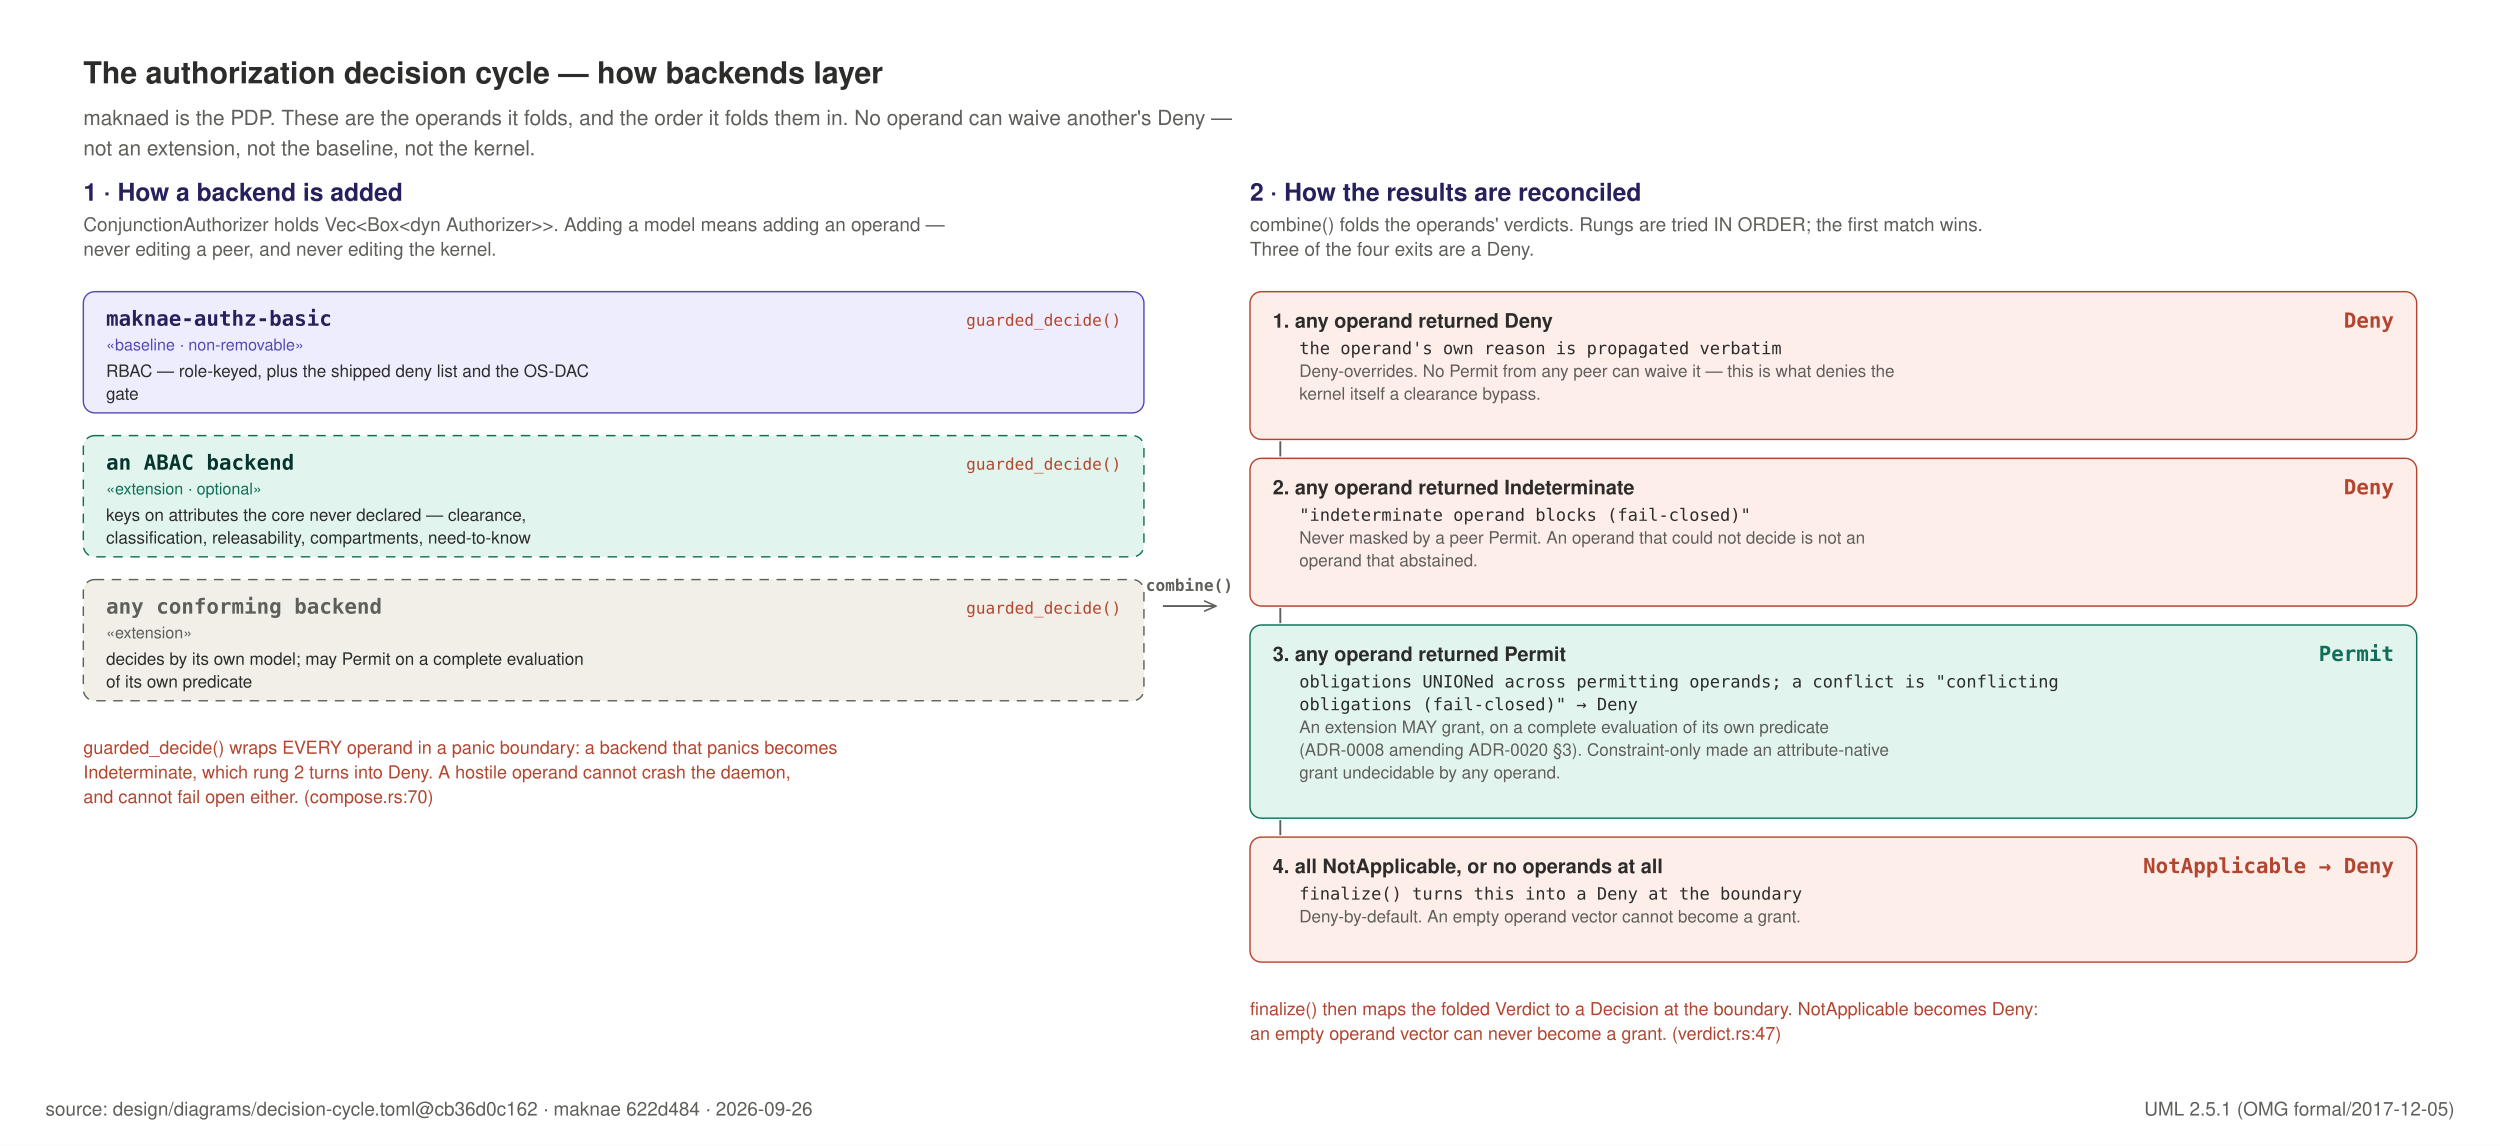
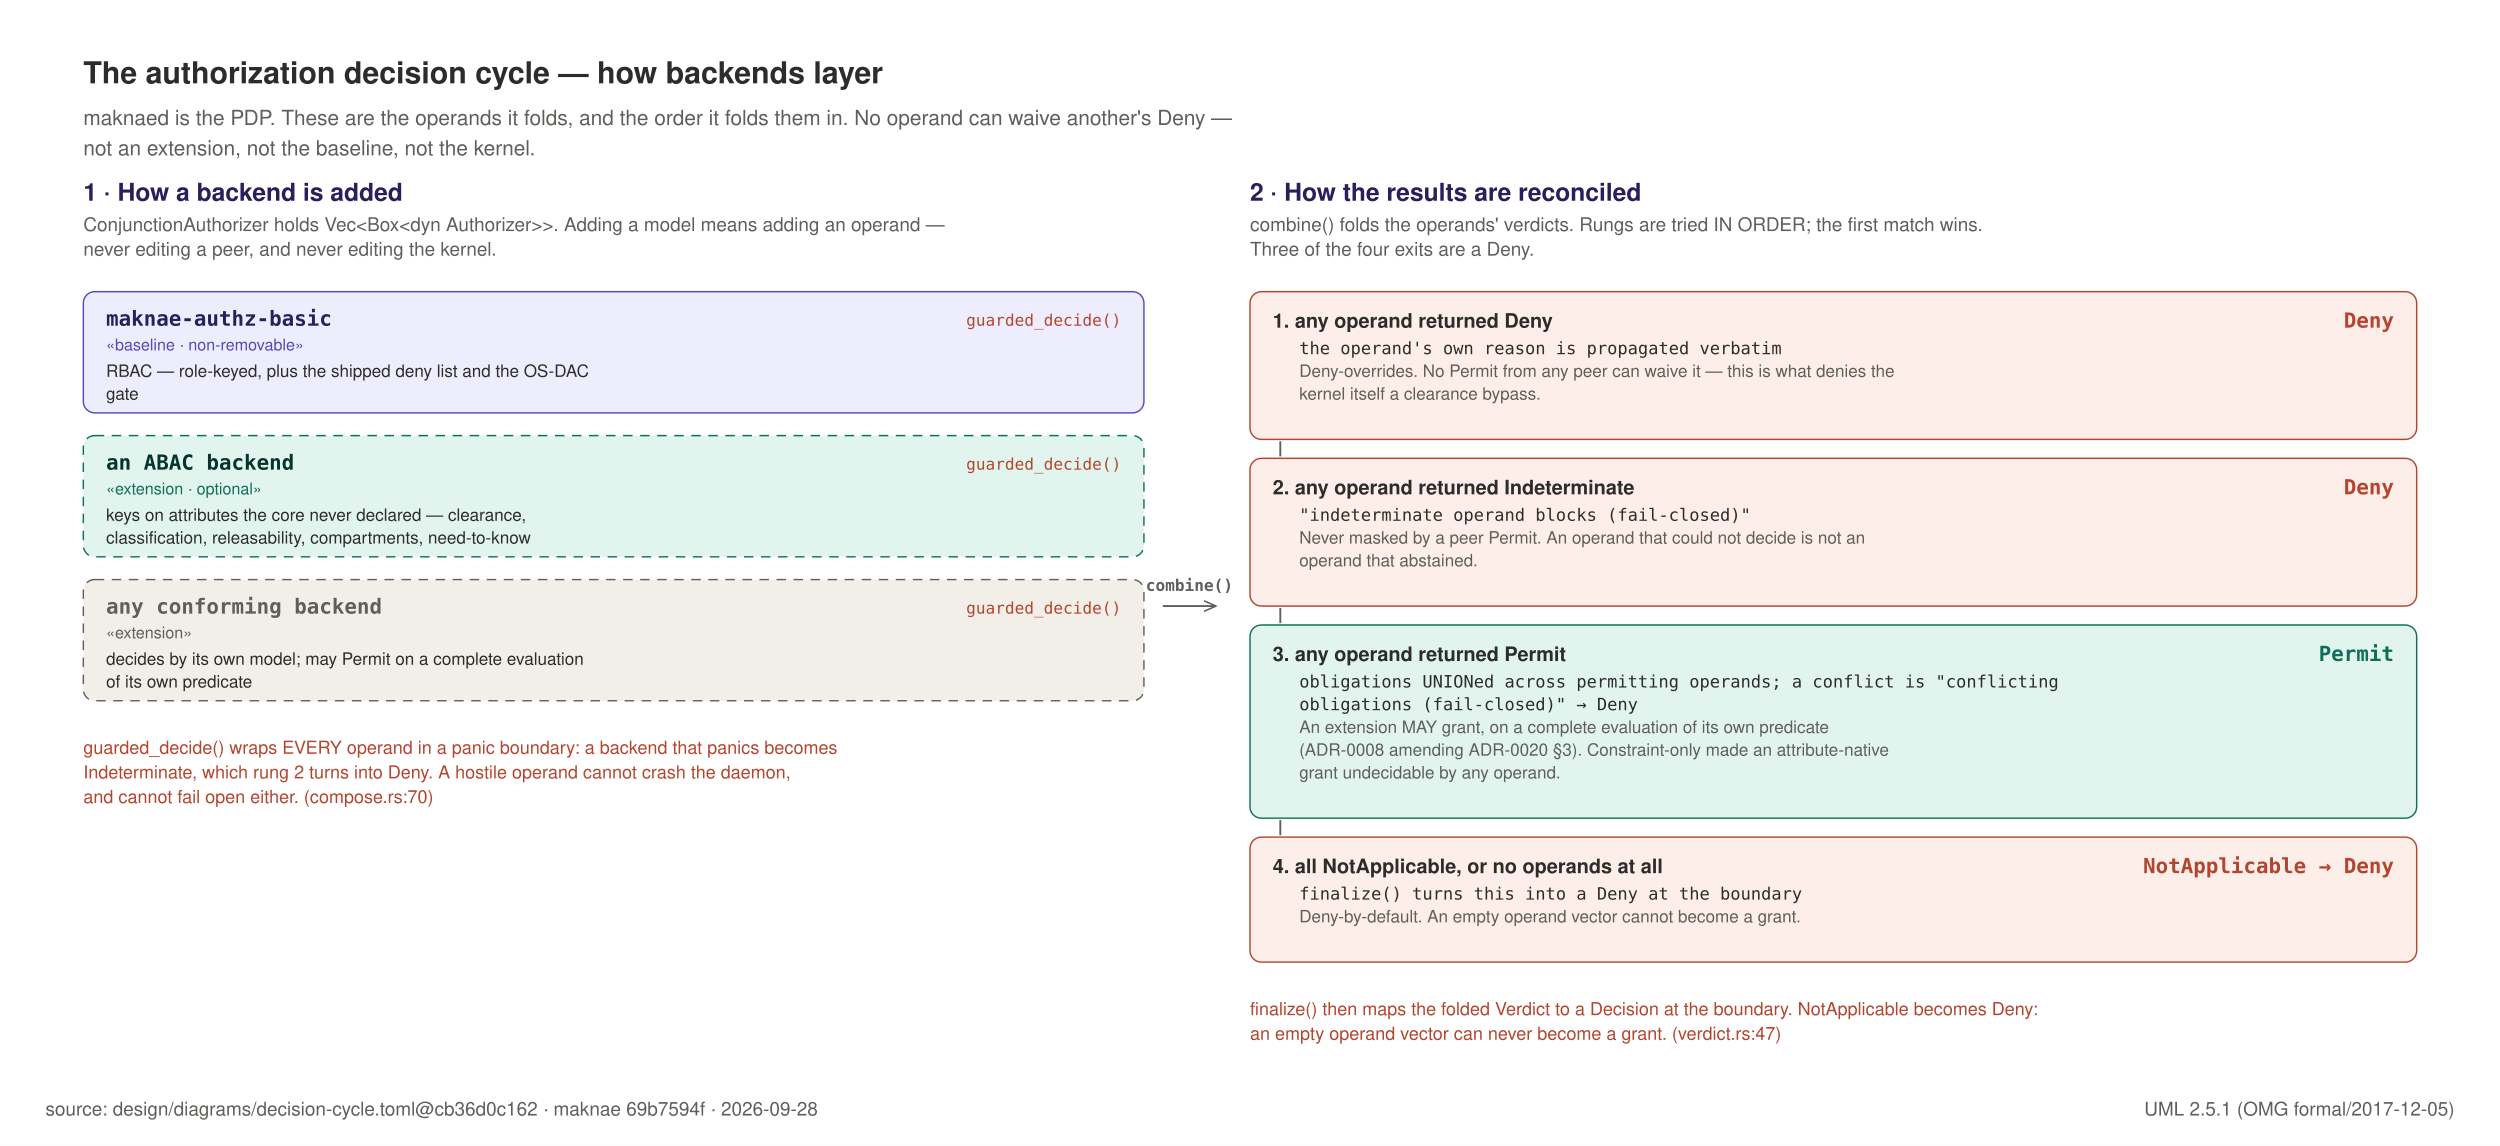
<svg xmlns="http://www.w3.org/2000/svg" width="1320" height="605" viewBox="0 0 1320 605" role="img">
  <rect x="0" y="0" width="1320" height="605" fill="#FFFFFF" />
  <text x="44" y="44" text-anchor="start" font-family="Helvetica, Arial, sans-serif" font-size="16" font-weight="600" fill="#2C2C2A">The authorization decision cycle — how backends layer</text>
  <text x="44" y="66" text-anchor="start" font-family="Helvetica, Arial, sans-serif" font-size="11" font-weight="400" fill="#5F5E5A">maknaed is the PDP. These are the operands it folds, and the order it folds them in. No operand can waive another's Deny —</text>
  <text x="44" y="82" text-anchor="start" font-family="Helvetica, Arial, sans-serif" font-size="11" font-weight="400" fill="#5F5E5A">not an extension, not the baseline, not the kernel.</text>
  <text x="44" y="106" text-anchor="start" font-family="Helvetica, Arial, sans-serif" font-size="13" font-weight="600" fill="#26215C">1 · How a backend is added</text>
  <text x="44" y="122" text-anchor="start" font-family="Helvetica, Arial, sans-serif" font-size="10" font-weight="400" fill="#5F5E5A">ConjunctionAuthorizer holds Vec&lt;Box&lt;dyn Authorizer&gt;&gt;. Adding a model means adding an operand —</text>
  <text x="44" y="135" text-anchor="start" font-family="Helvetica, Arial, sans-serif" font-size="10" font-weight="400" fill="#5F5E5A">never editing a peer, and never editing the kernel.</text>
  <rect x="44" y="154" width="560" height="64" rx="6" fill="#EEEDFE" stroke="#534AB7" stroke-width="0.75" />
  <text x="56" y="172" text-anchor="start" font-family="ui-monospace, SFMono-Regular, Menlo, monospace" font-size="11" font-weight="600" fill="#26215C">maknae-authz-basic</text>
  <text x="56" y="185" text-anchor="start" font-family="Helvetica, Arial, sans-serif" font-size="8.5" font-weight="400" fill="#534AB7">«baseline · non-removable»</text>
  <text x="56" y="199" text-anchor="start" font-family="Helvetica, Arial, sans-serif" font-size="9" font-weight="400" fill="#2C2C2A">RBAC — role-keyed, plus the shipped deny list and the OS-DAC</text>
  <text x="56" y="211" text-anchor="start" font-family="Helvetica, Arial, sans-serif" font-size="9" font-weight="400" fill="#2C2C2A">gate</text>
  <text x="592" y="172" text-anchor="end" font-family="ui-monospace, SFMono-Regular, Menlo, monospace" font-size="8.5" font-weight="400" fill="#B3452F">guarded_decide()</text>
  <rect x="44" y="230" width="560" height="64" rx="6" fill="#E1F5EE" stroke="#0F6E56" stroke-width="0.75" stroke-dasharray="5 4" />
  <text x="56" y="248" text-anchor="start" font-family="ui-monospace, SFMono-Regular, Menlo, monospace" font-size="11" font-weight="600" fill="#04342C">an ABAC backend</text>
  <text x="56" y="261" text-anchor="start" font-family="Helvetica, Arial, sans-serif" font-size="8.5" font-weight="400" fill="#0F6E56">«extension · optional»</text>
  <text x="56" y="275" text-anchor="start" font-family="Helvetica, Arial, sans-serif" font-size="9" font-weight="400" fill="#2C2C2A">keys on attributes the core never declared — clearance,</text>
  <text x="56" y="287" text-anchor="start" font-family="Helvetica, Arial, sans-serif" font-size="9" font-weight="400" fill="#2C2C2A">classification, releasability, compartments, need-to-know</text>
  <text x="592" y="248" text-anchor="end" font-family="ui-monospace, SFMono-Regular, Menlo, monospace" font-size="8.5" font-weight="400" fill="#B3452F">guarded_decide()</text>
  <rect x="44" y="306" width="560" height="64" rx="6" fill="#F1EFE8" stroke="#5F5E5A" stroke-width="0.75" stroke-dasharray="5 4" />
  <text x="56" y="324" text-anchor="start" font-family="ui-monospace, SFMono-Regular, Menlo, monospace" font-size="11" font-weight="600" fill="#5F5E5A">any conforming backend</text>
  <text x="56" y="337" text-anchor="start" font-family="Helvetica, Arial, sans-serif" font-size="8.5" font-weight="400" fill="#5F5E5A">«extension»</text>
  <text x="56" y="351" text-anchor="start" font-family="Helvetica, Arial, sans-serif" font-size="9" font-weight="400" fill="#2C2C2A">decides by its own model; may Permit on a complete evaluation</text>
  <text x="56" y="363" text-anchor="start" font-family="Helvetica, Arial, sans-serif" font-size="9" font-weight="400" fill="#2C2C2A">of its own predicate</text>
  <text x="592" y="324" text-anchor="end" font-family="ui-monospace, SFMono-Regular, Menlo, monospace" font-size="8.5" font-weight="400" fill="#B3452F">guarded_decide()</text>
  <text x="44" y="398" text-anchor="start" font-family="Helvetica, Arial, sans-serif" font-size="9.5" font-weight="400" fill="#B3452F">guarded_decide() wraps EVERY operand in a panic boundary: a backend that panics becomes</text>
  <text x="44" y="411" text-anchor="start" font-family="Helvetica, Arial, sans-serif" font-size="9.5" font-weight="400" fill="#B3452F">Indeterminate, which rung 2 turns into Deny. A hostile operand cannot crash the daemon,</text>
  <text x="44" y="424" text-anchor="start" font-family="Helvetica, Arial, sans-serif" font-size="9.5" font-weight="400" fill="#B3452F">and cannot fail open either.  (compose.rs:70)</text>
  <path d="M 614 320 h 28" stroke="#5F5E5A" stroke-width="1" marker-end="url(#dep2)" />
  <defs>
    <marker id="dep2" viewBox="0 0 10 10" refX="9" refY="5" markerWidth="7" markerHeight="7" orient="auto-start-reverse">
      <path d="M 0 1 L 9 5 L 0 9" fill="none" stroke="#5F5E5A" stroke-width="1.2" />
    </marker>
  </defs>
  <text x="628" y="312" text-anchor="middle" font-family="ui-monospace, SFMono-Regular, Menlo, monospace" font-size="8.5" font-weight="600" fill="#5F5E5A">combine()</text>
  <text x="660" y="106" text-anchor="start" font-family="Helvetica, Arial, sans-serif" font-size="13" font-weight="600" fill="#26215C">2 · How the results are reconciled</text>
  <text x="660" y="122" text-anchor="start" font-family="Helvetica, Arial, sans-serif" font-size="10" font-weight="400" fill="#5F5E5A">combine() folds the operands' verdicts. Rungs are tried IN ORDER; the first match wins.</text>
  <text x="660" y="135" text-anchor="start" font-family="Helvetica, Arial, sans-serif" font-size="10" font-weight="400" fill="#5F5E5A">Three of the four exits are a Deny.</text>
  <rect x="660" y="154" width="616" height="78" rx="6" fill="#FDEEE9" stroke="#B3452F" stroke-width="0.75" />
  <text x="672" y="173" text-anchor="start" font-family="Helvetica, Arial, sans-serif" font-size="10.5" font-weight="600" fill="#2C2C2A">1.  any operand returned Deny</text>
  <text x="1264" y="173" text-anchor="end" font-family="ui-monospace, SFMono-Regular, Menlo, monospace" font-size="11" font-weight="700" fill="#B3452F">Deny</text>
  <text x="686" y="187" text-anchor="start" font-family="ui-monospace, SFMono-Regular, Menlo, monospace" font-size="9" font-weight="400" fill="#2C2C2A">the operand's own reason is propagated verbatim</text>
  <text x="686" y="199" text-anchor="start" font-family="Helvetica, Arial, sans-serif" font-size="9" font-weight="400" fill="#5F5E5A">Deny-overrides. No Permit from any peer can waive it — this is what denies the</text>
  <text x="686" y="211" text-anchor="start" font-family="Helvetica, Arial, sans-serif" font-size="9" font-weight="400" fill="#5F5E5A">kernel itself a clearance bypass.</text>
  <line x1="676" y1="233" x2="676" y2="241" stroke="#5F5E5A" stroke-width="1" />
  <rect x="660" y="242" width="616" height="78" rx="6" fill="#FDEEE9" stroke="#B3452F" stroke-width="0.75" />
  <text x="672" y="261" text-anchor="start" font-family="Helvetica, Arial, sans-serif" font-size="10.5" font-weight="600" fill="#2C2C2A">2.  any operand returned Indeterminate</text>
  <text x="1264" y="261" text-anchor="end" font-family="ui-monospace, SFMono-Regular, Menlo, monospace" font-size="11" font-weight="700" fill="#B3452F">Deny</text>
  <text x="686" y="275" text-anchor="start" font-family="ui-monospace, SFMono-Regular, Menlo, monospace" font-size="9" font-weight="400" fill="#2C2C2A">"indeterminate operand blocks (fail-closed)"</text>
  <text x="686" y="287" text-anchor="start" font-family="Helvetica, Arial, sans-serif" font-size="9" font-weight="400" fill="#5F5E5A">Never masked by a peer Permit. An operand that could not decide is not an</text>
  <text x="686" y="299" text-anchor="start" font-family="Helvetica, Arial, sans-serif" font-size="9" font-weight="400" fill="#5F5E5A">operand that abstained.</text>
  <line x1="676" y1="321" x2="676" y2="329" stroke="#5F5E5A" stroke-width="1" />
  <rect x="660" y="330" width="616" height="102" rx="6" fill="#E1F5EE" stroke="#0F6E56" stroke-width="0.75" />
  <text x="672" y="349" text-anchor="start" font-family="Helvetica, Arial, sans-serif" font-size="10.5" font-weight="600" fill="#2C2C2A">3.  any operand returned Permit</text>
  <text x="1264" y="349" text-anchor="end" font-family="ui-monospace, SFMono-Regular, Menlo, monospace" font-size="11" font-weight="700" fill="#0F6E56">Permit</text>
  <text x="686" y="363" text-anchor="start" font-family="ui-monospace, SFMono-Regular, Menlo, monospace" font-size="9" font-weight="400" fill="#2C2C2A">obligations UNIONed across permitting operands; a conflict is "conflicting</text>
  <text x="686" y="375" text-anchor="start" font-family="ui-monospace, SFMono-Regular, Menlo, monospace" font-size="9" font-weight="400" fill="#2C2C2A">obligations (fail-closed)" → Deny</text>
  <text x="686" y="387" text-anchor="start" font-family="Helvetica, Arial, sans-serif" font-size="9" font-weight="400" fill="#5F5E5A">An extension MAY grant, on a complete evaluation of its own predicate</text>
  <text x="686" y="399" text-anchor="start" font-family="Helvetica, Arial, sans-serif" font-size="9" font-weight="400" fill="#5F5E5A">(ADR-0008 amending ADR-0020 §3). Constraint-only made an attribute-native</text>
  <text x="686" y="411" text-anchor="start" font-family="Helvetica, Arial, sans-serif" font-size="9" font-weight="400" fill="#5F5E5A">grant undecidable by any operand.</text>
  <line x1="676" y1="433" x2="676" y2="441" stroke="#5F5E5A" stroke-width="1" />
  <rect x="660" y="442" width="616" height="66" rx="6" fill="#FDEEE9" stroke="#B3452F" stroke-width="0.75" />
  <text x="672" y="461" text-anchor="start" font-family="Helvetica, Arial, sans-serif" font-size="10.5" font-weight="600" fill="#2C2C2A">4.  all NotApplicable, or no operands at all</text>
  <text x="1264" y="461" text-anchor="end" font-family="ui-monospace, SFMono-Regular, Menlo, monospace" font-size="11" font-weight="700" fill="#B3452F">NotApplicable → Deny</text>
  <text x="686" y="475" text-anchor="start" font-family="ui-monospace, SFMono-Regular, Menlo, monospace" font-size="9" font-weight="400" fill="#2C2C2A">finalize() turns this into a Deny at the boundary</text>
  <text x="686" y="487" text-anchor="start" font-family="Helvetica, Arial, sans-serif" font-size="9" font-weight="400" fill="#5F5E5A">Deny-by-default. An empty operand vector cannot become a grant.</text>
  <text x="660" y="536" text-anchor="start" font-family="Helvetica, Arial, sans-serif" font-size="9.5" font-weight="400" fill="#B3452F">finalize() then maps the folded Verdict to a Decision at the boundary. NotApplicable becomes Deny:</text>
  <text x="660" y="549" text-anchor="start" font-family="Helvetica, Arial, sans-serif" font-size="9.5" font-weight="400" fill="#B3452F">an empty operand vector can never become a grant. (verdict.rs:47)</text>
-   <text x="24" y="589" text-anchor="start" font-family="Helvetica, Arial, sans-serif" font-size="10" font-weight="400" fill="#5F5E5A">source: design/diagrams/decision-cycle.toml@cb36d0c162 · maknae 622d484 · 2026-09-26</text>
+   <text x="24" y="589" text-anchor="start" font-family="Helvetica, Arial, sans-serif" font-size="10" font-weight="400" fill="#5F5E5A">source: design/diagrams/decision-cycle.toml@cb36d0c162 · maknae 69b7594f · 2026-09-28</text>
  <text x="1296" y="589" text-anchor="end" font-family="Helvetica, Arial, sans-serif" font-size="10" font-weight="400" fill="#5F5E5A">UML 2.5.1 (OMG formal/2017-12-05)</text>
</svg>
